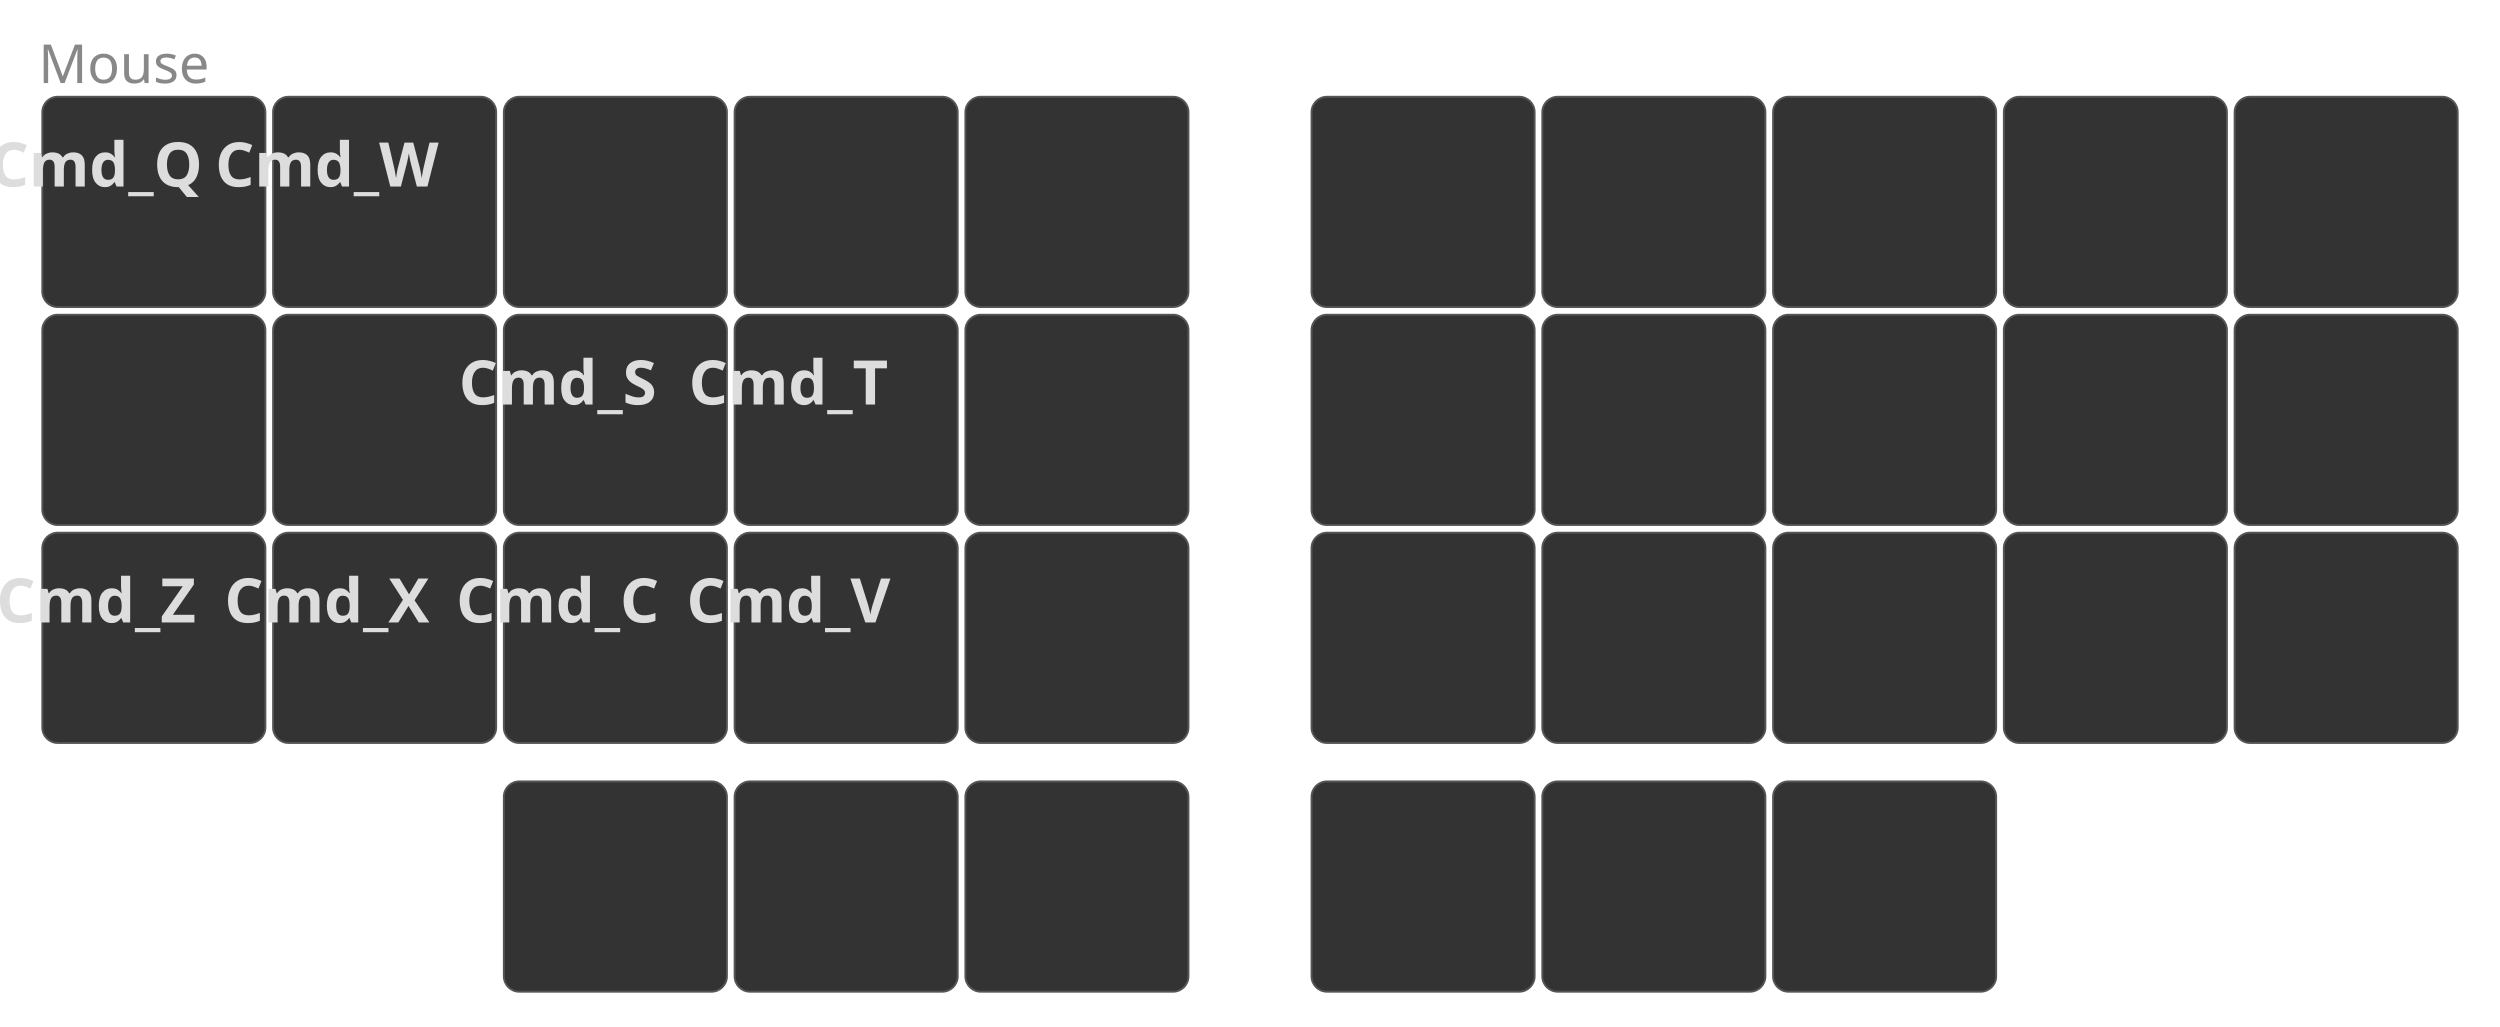
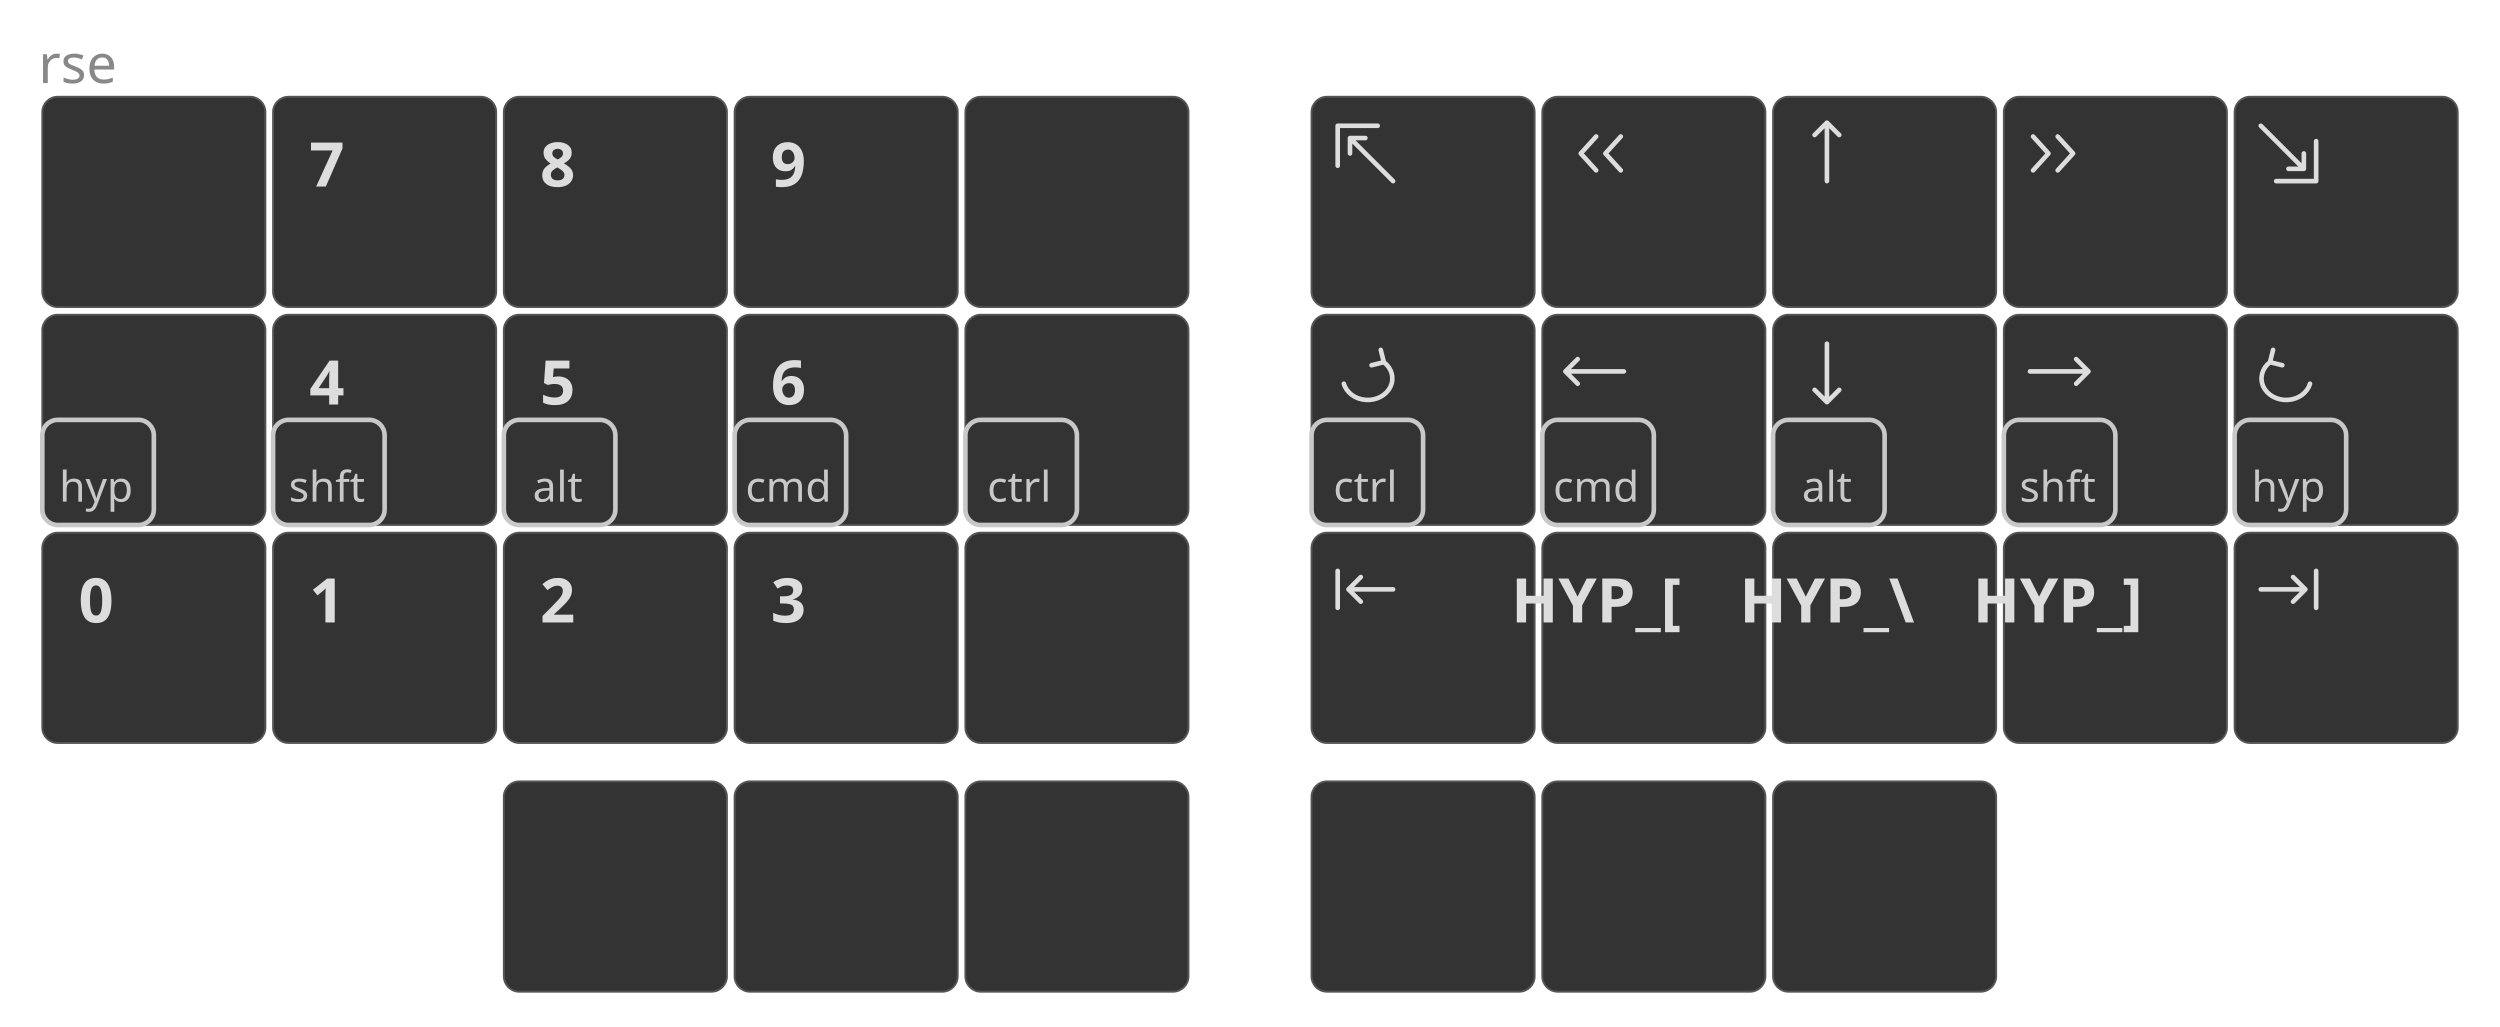
<svg xmlns="http://www.w3.org/2000/svg" class="keymap" width="650" height="267" viewBox="-10 -24 650.0 266.68">
  <style>svg.keymap { background: #1e1e2e; font-family: sans-serif; }
    rect.keycap { fill: #333333; stroke: #555555; stroke-width: 0.5px; }
    text { fill: #c8c8c8; text-anchor: middle; dominant-baseline: central; }
    text.base { font-size: 16px; font-weight: 600; fill: #dddddd; }
    text.hold { font-size: 11px; }
    text.sym { font-size: 13px; fill: #9999ff; }
    text.num { font-size: 13px; fill: #ee9944; }
    text.sticky { font-size: 12px; font-weight: 600; }
    use.glyph { fill: none; stroke: #c8c8c8; stroke-width: 2.5px;
                stroke-linecap: round; stroke-linejoin: round; }
+     use.glyph.base { stroke: #dddddd; stroke-width: 3px; }
    use.glyph.sym { stroke: #9999ff; }
    use.glyph.num { stroke: #ee9944; }
    rect.hold-box { stroke-width: 1.2px; }
    rect.hold-box.tap-preferred.mod { fill: none; stroke: #c8c8c8; }
    rect.hold-box.tap-preferred.sym { fill: none; stroke: #9999ff; }
    rect.hold-box.tap-preferred.nav { fill: none; stroke: #ee9944; }
-     rect.hold-box.tap-preferred.fun { fill: none; stroke: #ee7777; }
    rect.hold-box.hold-preferred.mod { fill: #666666; stroke: #666666; }
    rect.hold-box.hold-preferred.sym { fill: #6666bb; stroke: #6666bb; }
    rect.hold-box.hold-preferred.nav { fill: #aa7755; stroke: #aa7755; }
-     rect.hold-box.hold-preferred.fun { fill: #995555; stroke: #995555; }
    rect.hold-box.sticky.mod { fill: #666666; stroke: #666666; }
    rect.hold-box.sticky.sym { fill: #6666bb; stroke: #6666bb; }
    rect.hold-box.sticky.nav { fill: #aa7755; stroke: #aa7755; }
-     rect.hold-box.sticky.fun { fill: #995555; stroke: #995555; }
    text.hold.hold-preferred.mod, text.sticky.mod { fill: #eeeeee; font-weight: 700; }
    text.hold.hold-preferred.sym, text.sticky.sym,
-     text.hold.hold-preferred.nav, text.sticky.nav,
-     text.hold.hold-preferred.fun, text.sticky.fun { fill: #1a1a1a; font-weight: 700; }
+     text.hold.hold-preferred.nav, text.sticky.nav { fill: #1a1a1a; font-weight: 700; }
    text.hold.tap-preferred { fill: #c8c8c8; }
    text.title { font-size: 14px; fill: #888888; text-anchor: start; }</style>
  <defs>
    <path id="glyph_backspace" class="symbol" transform="scale(0.4) translate(-24,-30)" d="M22,19l10,10 M22,29l10-10 M6,24l10,13h26v-26h-26z" />
+     <path id="glyph_delete-word" class="symbol" transform="scale(0.4) translate(-24,-30)" d="M22,19l10,10 M22,29l10-10 M6,24l10,13h26v-26h-26z M6,17l-6,7,6,7" />
    <path id="glyph_return" class="symbol" transform="scale(0.4) translate(-24,-30)" d="M42,13V27H6 m8-8l-8,8l8,8" />
    <path id="glyph_space" class="symbol" transform="scale(0.4) translate(-24,-30)" d="M42,24V32H6V24" />
    <path id="glyph_escape" class="symbol" transform="scale(0.4) translate(-24,-30)" d="M24,24l-18-18 m0,10v-10h10 M24,6A18,18,0,1,1,6,24" />
    <path id="glyph_up" class="symbol" transform="scale(0.4) translate(-24,-30)" d="M24,42v-36 m-8,6l8-8l8,8" />
    <path id="glyph_down" class="symbol" transform="scale(0.4) translate(-24,-30)" d="M24,6v36 m-8,-6l8,8l8-8" />
    <path id="glyph_left" class="symbol" transform="scale(0.4) translate(-24,-30)" d="M42,24h-36 m6-8l-8,8l8,8" />
    <path id="glyph_right" class="symbol" transform="scale(0.4) translate(-24,-30)" d="M6,24h36 m-6-8l8,8l-8,8" />
    <path id="glyph_tab" class="symbol" transform="scale(0.4) translate(-24,-30)" d="M6,24h27 m-6-8l8,8l-8,8 M42,12V36" />
    <path id="glyph_btab" class="symbol" transform="scale(0.4) translate(-24,-30)" d="M42,24h-27 m6-8l-8,8l8,8 M6,12V36" />
    <path id="glyph_home" class="symbol" transform="scale(0.4) translate(-24,-30)" d="M42,42l-28-28 m0,10v-10h10 m8-8h-26v26" />
    <path id="glyph_end" class="symbol" transform="scale(0.4) translate(-24,-30)" d="M6,6l28,28 m0-10v10h-10 m-8,8h26v-26" />
+     <path id="glyph_word-right" class="symbol" transform="scale(0.4) translate(-24,-30)" d="M8,13l10,11-10,11 M24,13l10,11-10,11" />
+     <path id="glyph_word-left" class="symbol" transform="scale(0.4) translate(-24,-30)" d="M40,13l-10,11,10,11 M24,13l-10,11,10,11" />
+     <path id="glyph_hist-fwd" class="symbol" transform="scale(0.4) translate(-24,-30)" d="M10,32A16,14,0,1,0,36,18 m-2,-8l2,8l-8,2" />
+     <path id="glyph_hist-back" class="symbol" transform="scale(0.4) translate(-24,-30)" d="M38,32A16,14,0,1,1,12,18 m2,-8l-2,8l8,2" />
  </defs>
-   <text class="title" x="0" y="-8">Mouse</text>
+   <text class="title" x="0" y="-8">rse</text>
  <g transform="translate(0.00,0.00)">
    <rect class="keycap" x="1.0" y="1.0" width="58.0" height="54.67" rx="4.0" ry="4.0" />
-     <text class="base" x="15.0" y="18.134">Cmd_Q</text>
  </g>
  <g transform="translate(60.00,0.00)">
    <rect class="keycap" x="1.0" y="1.0" width="58.0" height="54.67" rx="4.0" ry="4.0" />
-     <text class="base" x="15.0" y="18.134">Cmd_W</text>
+     <text class="base" x="15.0" y="18.134">7</text>
  </g>
  <g transform="translate(120.00,0.00)">
    <rect class="keycap" x="1.0" y="1.0" width="58.0" height="54.67" rx="4.0" ry="4.0" />
+     <text class="base" x="15.0" y="18.134">8</text>
  </g>
  <g transform="translate(180.00,0.00)">
    <rect class="keycap" x="1.0" y="1.0" width="58.0" height="54.67" rx="4.0" ry="4.0" />
+     <text class="base" x="15.0" y="18.134">9</text>
  </g>
  <g transform="translate(240.00,0.00)">
    <rect class="keycap" x="1.0" y="1.0" width="58.0" height="54.67" rx="4.0" ry="4.0" />
  </g>
  <g transform="translate(330.00,0.00)">
    <rect class="keycap" x="1.0" y="1.0" width="58.0" height="54.67" rx="4.0" ry="4.0" />
+     <use class="glyph base" href="#glyph_home" x="15.0" y="18.134" />
  </g>
  <g transform="translate(390.00,0.00)">
    <rect class="keycap" x="1.0" y="1.0" width="58.0" height="54.67" rx="4.0" ry="4.0" />
+     <use class="glyph base" href="#glyph_word-left" x="15.0" y="18.134" />
  </g>
  <g transform="translate(450.00,0.00)">
    <rect class="keycap" x="1.0" y="1.0" width="58.0" height="54.67" rx="4.0" ry="4.0" />
+     <use class="glyph base" href="#glyph_up" x="15.0" y="18.134" />
  </g>
  <g transform="translate(510.00,0.00)">
    <rect class="keycap" x="1.0" y="1.0" width="58.0" height="54.67" rx="4.0" ry="4.0" />
+     <use class="glyph base" href="#glyph_word-right" x="15.0" y="18.134" />
  </g>
  <g transform="translate(570.00,0.00)">
    <rect class="keycap" x="1.0" y="1.0" width="58.0" height="54.67" rx="4.0" ry="4.0" />
+     <use class="glyph base" href="#glyph_end" x="15.0" y="18.134" />
  </g>
  <g transform="translate(0.00,56.67)">
    <rect class="keycap" x="1.0" y="1.0" width="58.0" height="54.67" rx="4.0" ry="4.0" />
+     <rect class="hold-box tap-preferred mod" x="1.0" y="28.335" width="29.0" height="27.335" rx="4.0" ry="4.0" />
+     <text class="hold tap-preferred mod" x="15.0" y="45.336">hyp</text>
  </g>
  <g transform="translate(60.00,56.67)">
    <rect class="keycap" x="1.0" y="1.0" width="58.0" height="54.67" rx="4.0" ry="4.0" />
+     <rect class="hold-box tap-preferred mod" x="1.0" y="28.335" width="29.0" height="27.335" rx="4.0" ry="4.0" />
+     <text class="base" x="15.0" y="18.134">4</text>
+     <text class="hold tap-preferred mod" x="15.0" y="45.336">shft</text>
  </g>
  <g transform="translate(120.00,56.67)">
    <rect class="keycap" x="1.0" y="1.0" width="58.0" height="54.67" rx="4.0" ry="4.0" />
-     <text class="base" x="15.0" y="18.134">Cmd_S</text>
+     <rect class="hold-box tap-preferred mod" x="1.0" y="28.335" width="29.0" height="27.335" rx="4.0" ry="4.0" />
+     <text class="base" x="15.0" y="18.134">5</text>
+     <text class="hold tap-preferred mod" x="15.0" y="45.336">alt</text>
  </g>
  <g transform="translate(180.00,56.67)">
    <rect class="keycap" x="1.0" y="1.0" width="58.0" height="54.67" rx="4.0" ry="4.0" />
-     <text class="base" x="15.0" y="18.134">Cmd_T</text>
+     <rect class="hold-box tap-preferred mod" x="1.0" y="28.335" width="29.0" height="27.335" rx="4.0" ry="4.0" />
+     <text class="base" x="15.0" y="18.134">6</text>
+     <text class="hold tap-preferred mod" x="15.0" y="45.336">cmd</text>
  </g>
  <g transform="translate(240.00,56.67)">
    <rect class="keycap" x="1.0" y="1.0" width="58.0" height="54.67" rx="4.0" ry="4.0" />
+     <rect class="hold-box tap-preferred mod" x="1.0" y="28.335" width="29.0" height="27.335" rx="4.0" ry="4.0" />
+     <text class="hold tap-preferred mod" x="15.0" y="45.336">ctrl</text>
  </g>
  <g transform="translate(330.00,56.67)">
    <rect class="keycap" x="1.0" y="1.0" width="58.0" height="54.67" rx="4.0" ry="4.0" />
+     <rect class="hold-box tap-preferred mod" x="1.0" y="28.335" width="29.0" height="27.335" rx="4.0" ry="4.0" />
+     <use class="glyph base" href="#glyph_hist-fwd" x="15.0" y="18.134" />
+     <text class="hold tap-preferred mod" x="15.0" y="45.336">ctrl</text>
  </g>
  <g transform="translate(390.00,56.67)">
    <rect class="keycap" x="1.0" y="1.0" width="58.0" height="54.67" rx="4.0" ry="4.0" />
+     <rect class="hold-box tap-preferred mod" x="1.0" y="28.335" width="29.0" height="27.335" rx="4.0" ry="4.0" />
+     <use class="glyph base" href="#glyph_left" x="15.0" y="18.134" />
+     <text class="hold tap-preferred mod" x="15.0" y="45.336">cmd</text>
  </g>
  <g transform="translate(450.00,56.67)">
    <rect class="keycap" x="1.0" y="1.0" width="58.0" height="54.67" rx="4.0" ry="4.0" />
+     <rect class="hold-box tap-preferred mod" x="1.0" y="28.335" width="29.0" height="27.335" rx="4.0" ry="4.0" />
+     <use class="glyph base" href="#glyph_down" x="15.0" y="18.134" />
+     <text class="hold tap-preferred mod" x="15.0" y="45.336">alt</text>
  </g>
  <g transform="translate(510.00,56.67)">
    <rect class="keycap" x="1.0" y="1.0" width="58.0" height="54.67" rx="4.0" ry="4.0" />
+     <rect class="hold-box tap-preferred mod" x="1.0" y="28.335" width="29.0" height="27.335" rx="4.0" ry="4.0" />
+     <use class="glyph base" href="#glyph_right" x="15.0" y="18.134" />
+     <text class="hold tap-preferred mod" x="15.0" y="45.336">shft</text>
  </g>
  <g transform="translate(570.00,56.67)">
    <rect class="keycap" x="1.0" y="1.0" width="58.0" height="54.67" rx="4.0" ry="4.0" />
+     <rect class="hold-box tap-preferred mod" x="1.0" y="28.335" width="29.0" height="27.335" rx="4.0" ry="4.0" />
+     <use class="glyph base" href="#glyph_hist-back" x="15.0" y="18.134" />
+     <text class="hold tap-preferred mod" x="15.0" y="45.336">hyp</text>
  </g>
  <g transform="translate(0.00,113.34)">
    <rect class="keycap" x="1.0" y="1.0" width="58.0" height="54.67" rx="4.0" ry="4.0" />
-     <text class="base" x="15.0" y="18.134">Cmd_Z</text>
+     <text class="base" x="15.0" y="18.134">0</text>
  </g>
  <g transform="translate(60.00,113.34)">
    <rect class="keycap" x="1.0" y="1.0" width="58.0" height="54.67" rx="4.0" ry="4.0" />
-     <text class="base" x="15.0" y="18.134">Cmd_X</text>
+     <text class="base" x="15.0" y="18.134">1</text>
  </g>
  <g transform="translate(120.00,113.34)">
    <rect class="keycap" x="1.0" y="1.0" width="58.0" height="54.67" rx="4.0" ry="4.0" />
-     <text class="base" x="15.0" y="18.134">Cmd_C</text>
+     <text class="base" x="15.0" y="18.134">2</text>
  </g>
  <g transform="translate(180.00,113.34)">
    <rect class="keycap" x="1.0" y="1.0" width="58.0" height="54.67" rx="4.0" ry="4.0" />
-     <text class="base" x="15.0" y="18.134">Cmd_V</text>
+     <text class="base" x="15.0" y="18.134">3</text>
  </g>
  <g transform="translate(240.00,113.34)">
    <rect class="keycap" x="1.0" y="1.0" width="58.0" height="54.67" rx="4.0" ry="4.0" />
  </g>
  <g transform="translate(330.00,113.34)">
    <rect class="keycap" x="1.0" y="1.0" width="58.0" height="54.67" rx="4.0" ry="4.0" />
+     <use class="glyph base" href="#glyph_btab" x="15.0" y="18.134" />
  </g>
  <g transform="translate(390.00,113.34)">
    <rect class="keycap" x="1.0" y="1.0" width="58.0" height="54.67" rx="4.0" ry="4.0" />
+     <text class="base" x="15.0" y="18.134">HYP_[</text>
  </g>
  <g transform="translate(450.00,113.34)">
    <rect class="keycap" x="1.0" y="1.0" width="58.0" height="54.67" rx="4.0" ry="4.0" />
+     <text class="base" x="15.0" y="18.134">HYP_\</text>
  </g>
  <g transform="translate(510.00,113.34)">
    <rect class="keycap" x="1.0" y="1.0" width="58.0" height="54.67" rx="4.0" ry="4.0" />
+     <text class="base" x="15.0" y="18.134">HYP_]</text>
  </g>
  <g transform="translate(570.00,113.34)">
    <rect class="keycap" x="1.0" y="1.0" width="58.0" height="54.67" rx="4.0" ry="4.0" />
+     <use class="glyph base" href="#glyph_tab" x="15.0" y="18.134" />
  </g>
  <g transform="translate(120.00,178.01)">
    <rect class="keycap" x="1.0" y="1.0" width="58.0" height="54.67" rx="4.0" ry="4.0" />
  </g>
  <g transform="translate(180.00,178.01)">
    <rect class="keycap" x="1.0" y="1.0" width="58.0" height="54.67" rx="4.0" ry="4.0" />
  </g>
  <g transform="translate(240.00,178.01)">
    <rect class="keycap" x="1.0" y="1.0" width="58.0" height="54.67" rx="4.0" ry="4.0" />
  </g>
  <g transform="translate(330.00,178.01)">
    <rect class="keycap" x="1.0" y="1.0" width="58.0" height="54.67" rx="4.0" ry="4.0" />
  </g>
  <g transform="translate(390.00,178.01)">
    <rect class="keycap" x="1.0" y="1.0" width="58.0" height="54.67" rx="4.0" ry="4.0" />
  </g>
  <g transform="translate(450.00,178.01)">
    <rect class="keycap" x="1.0" y="1.0" width="58.0" height="54.67" rx="4.0" ry="4.0" />
  </g>
</svg>
